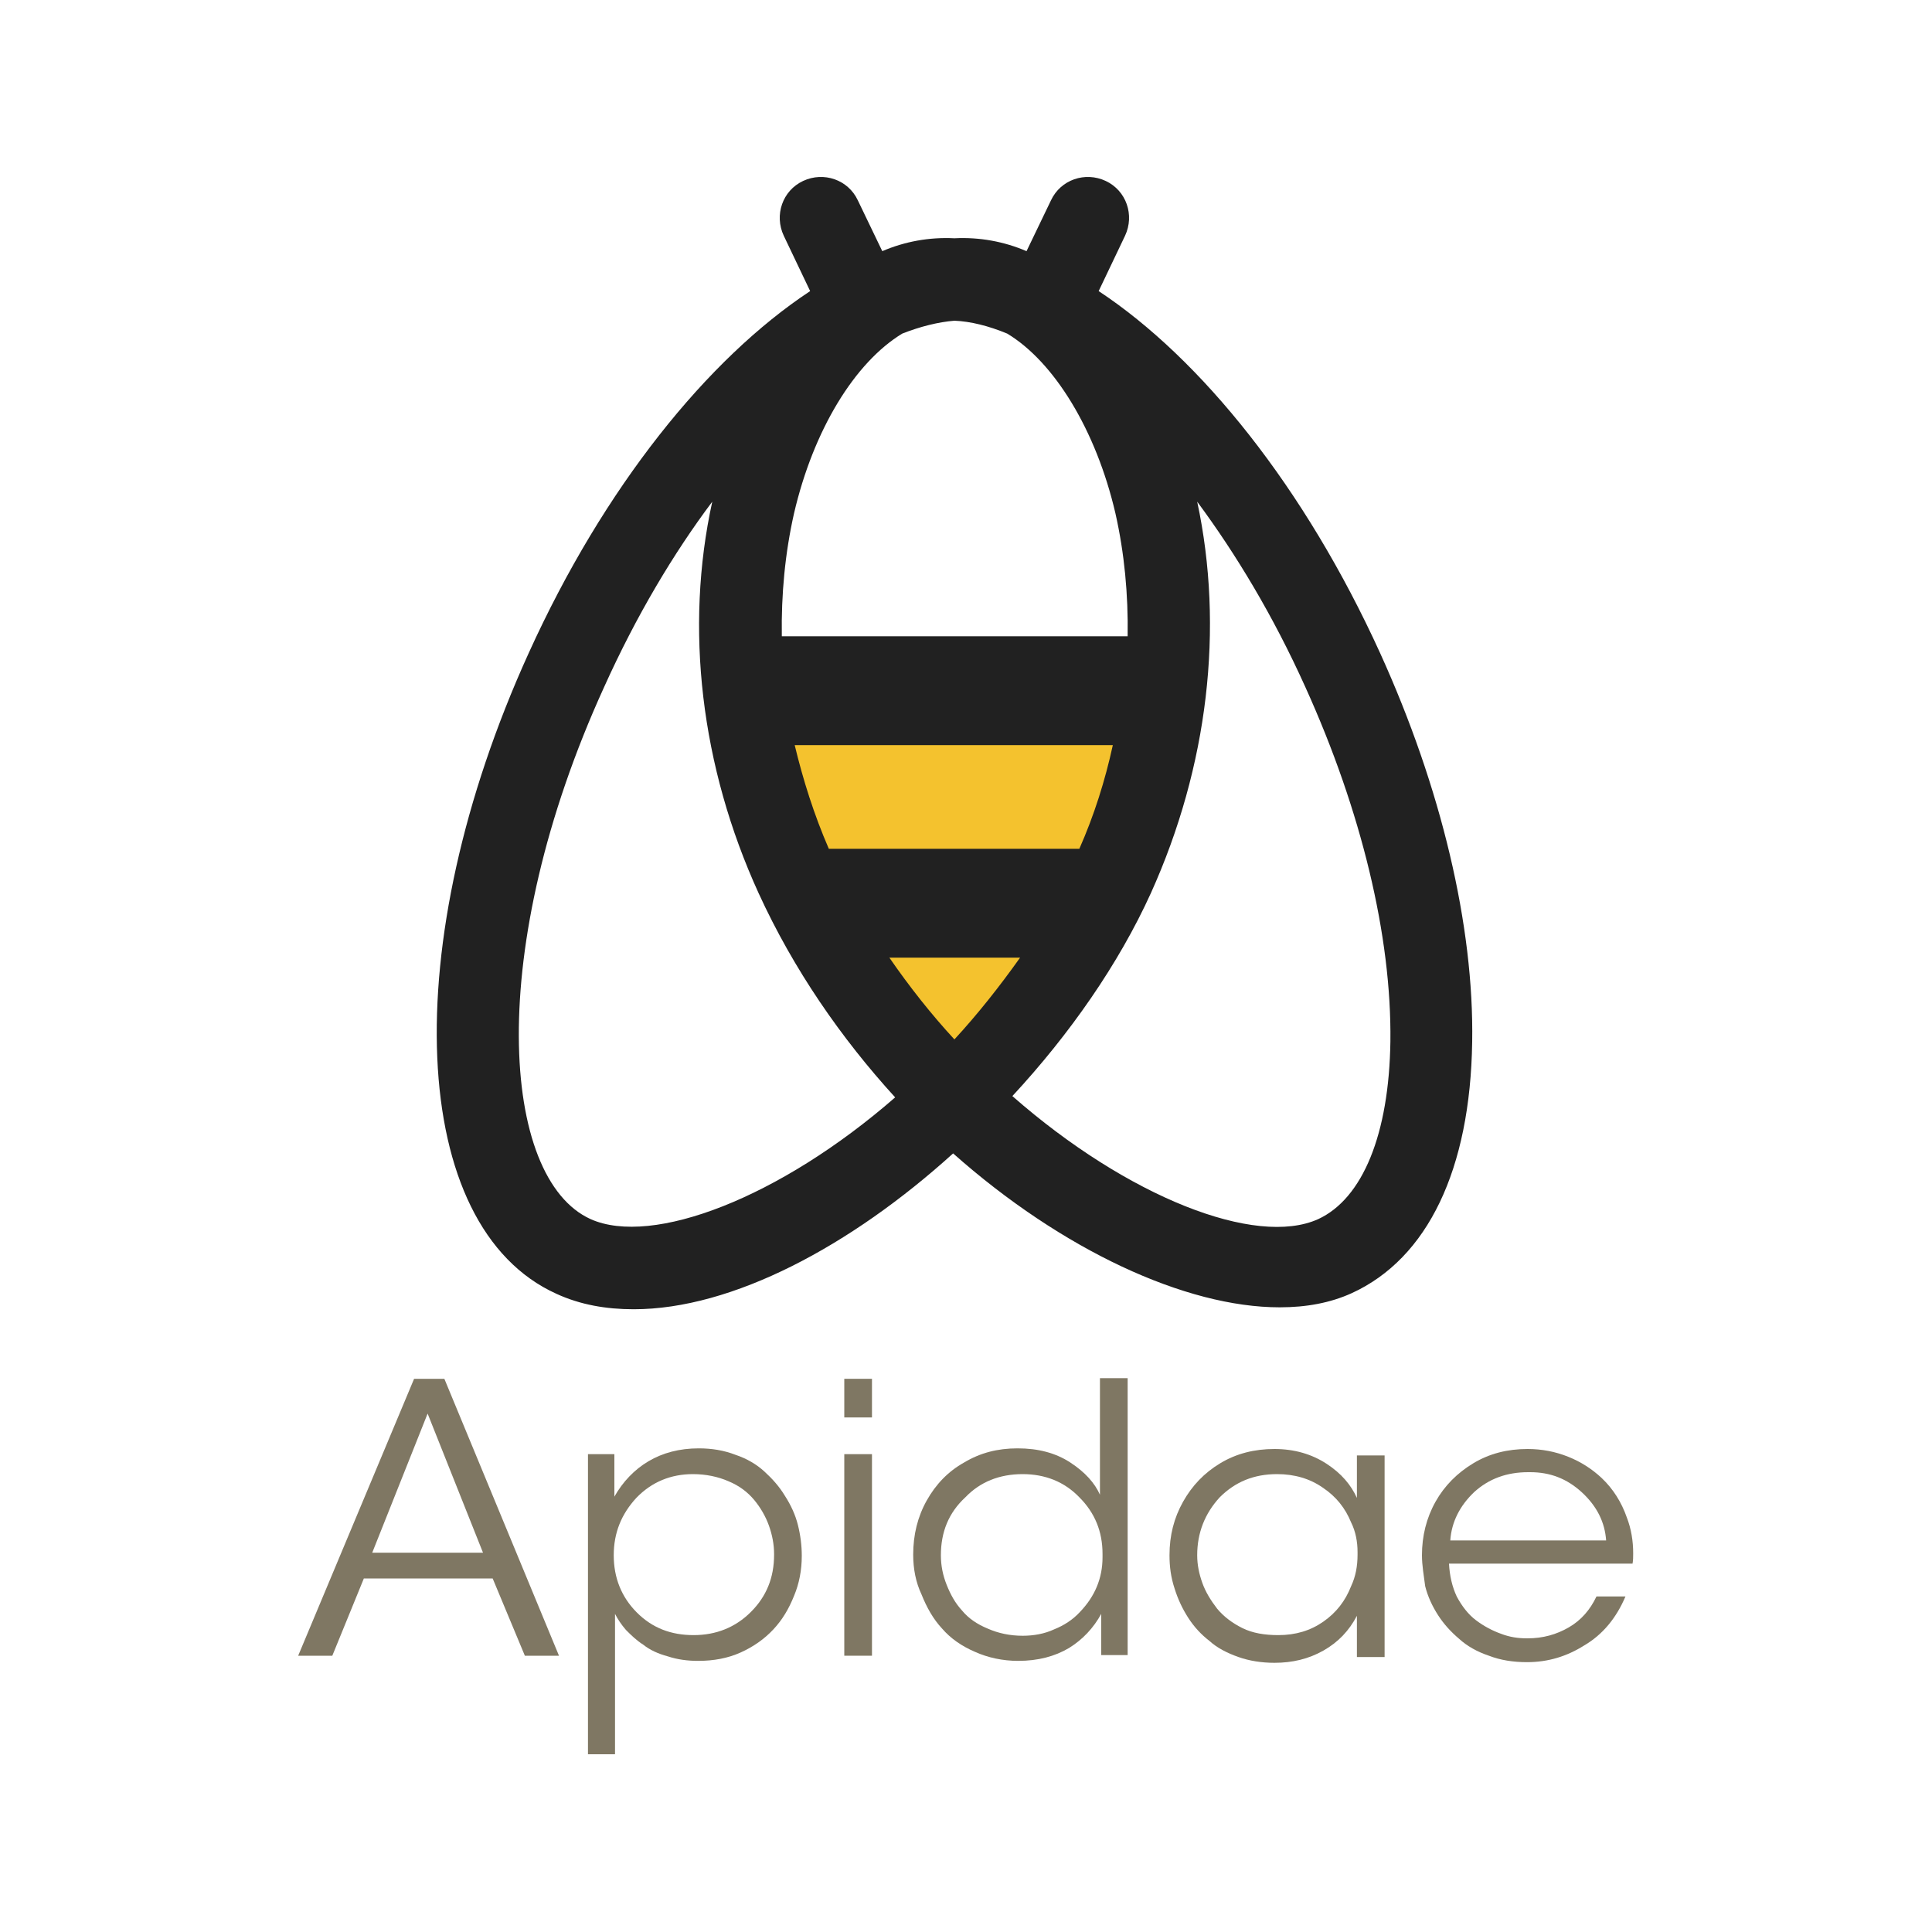
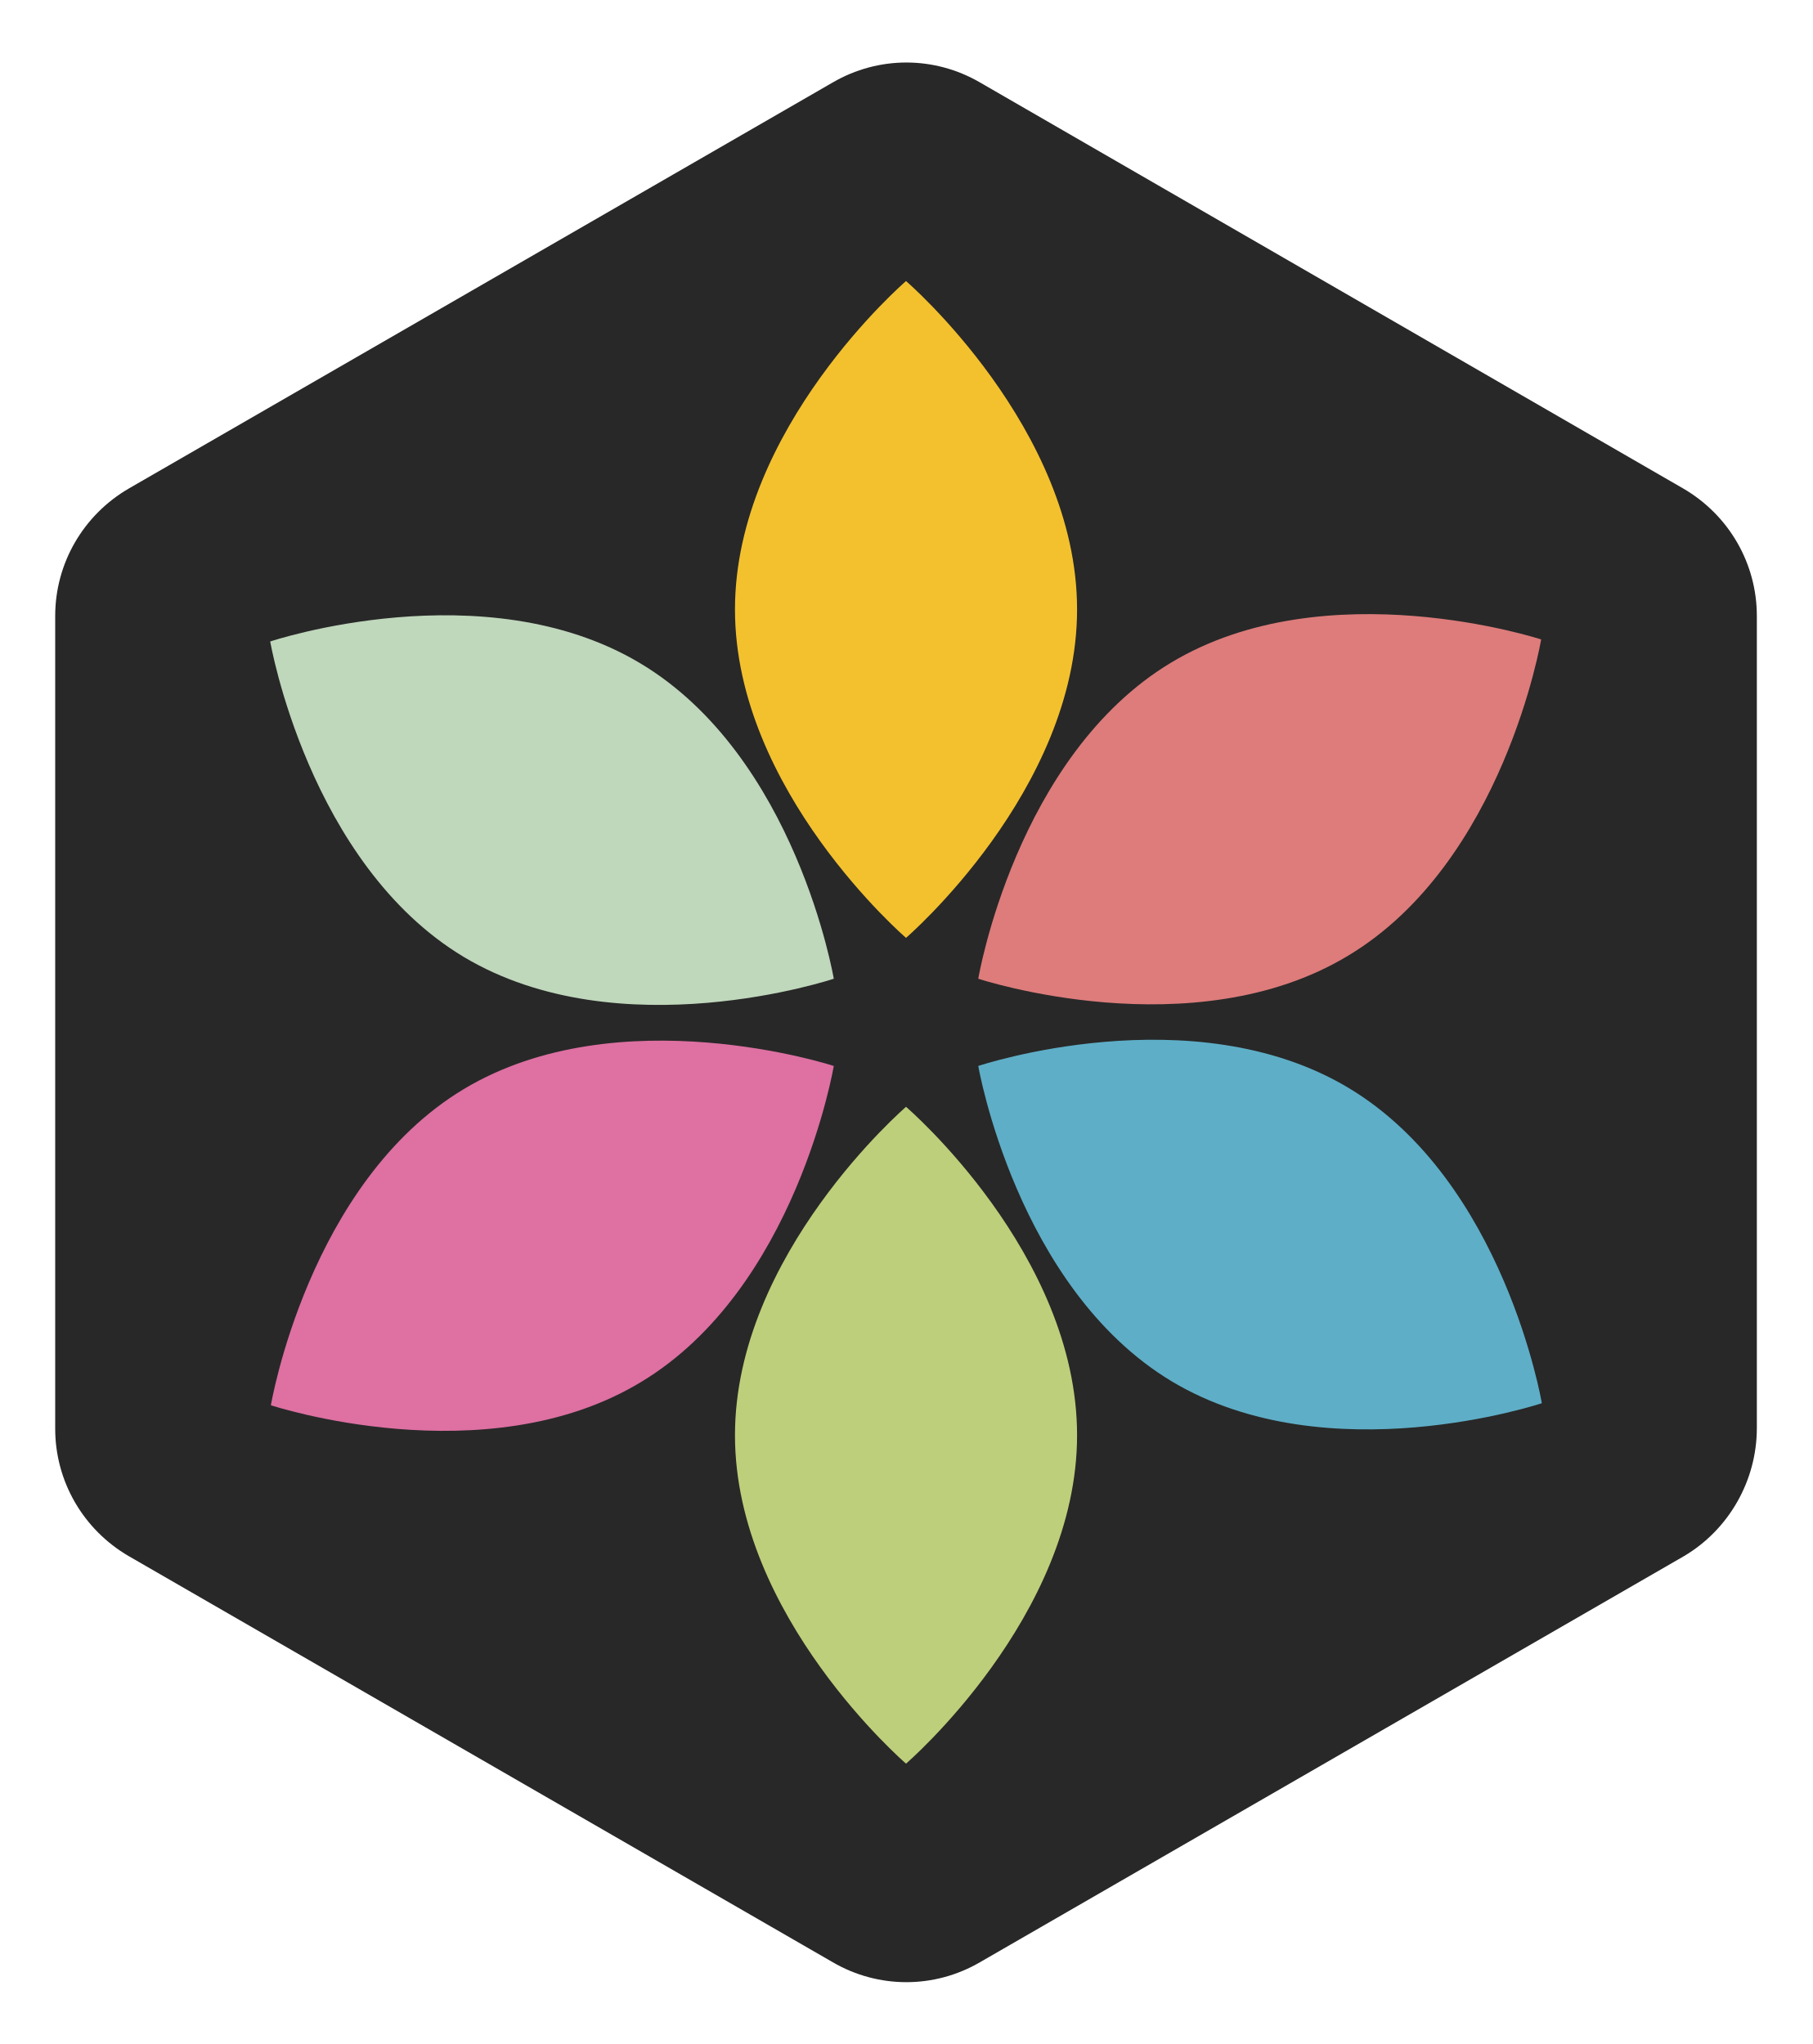
- <svg xmlns="http://www.w3.org/2000/svg" version="1.1" id="Calque_1" x="0px" y="0px" viewBox="0 0 300 300" style="enable-background:new 0 0 300 300;" xml:space="preserve">
-   <style type="text/css">
- 	.st0{fill:#F4C22E;}
- 	.st1{fill:#212121;}
- 	.st2{fill:#7F7763;}
+ <svg xmlns="http://www.w3.org/2000/svg" version="1.1" id="Calque_1" x="0px" y="0px" viewBox="0 0 266 300" style="enable-background:new 0 0 266 300;" xml:space="preserve" width="100%" height="100%">
+   <defs id="defs7" />
+   <path d="M257.8,209.6V90.4c0-7.7-4.1-14.8-10.8-18.7L143.8,12.1c-6.7-3.9-14.9-3.9-21.6,0L18.9,71.7c-6.7,3.9-10.8,11-10.8,18.7  v119.3c0,7.7,4.1,14.8,10.8,18.7l103.3,59.6c6.7,3.9,14.9,3.9,21.6,0l103.3-59.6C253.7,224.5,257.8,217.3,257.8,209.6z" id="path3" style="fill:#282828;fill-opacity:1" />
+   <style id="style3048" type="text/css">
+ 	.st0{fill:#F3C12E;}
+ 	.st1{fill:#BDCF7A;}
+ 	.st2{fill:#DD7C7B;}
+ 	.st3{fill:#DE70A2;}
+ 	.st4{fill:#5EAEC7;}
+ 	.st5{fill:#BFD7BB;}
</style>
-   <g>
-     <g>
-       <path class="st0" d="M148.2,167.6L148.2,167.6c0,0-30.4-33-30.4-62.9h60.9C178.7,135.5,148.2,167.6,148.2,167.6z" />
-       <path class="st1" d="M214.3,101.4c-11.7-25.7-27.8-45.7-43.7-56.2l4.1-8.6c1.5-3.2,0.2-7-3-8.5c-3.2-1.5-7-0.2-8.5,3l-3.8,7.9    c-3.5-1.5-7.3-2.2-11.2-2c-3.9-0.2-7.7,0.5-11.2,2l-3.8-7.9c-1.5-3.2-5.3-4.5-8.5-3c-3.2,1.5-4.5,5.3-3,8.5l4.1,8.6    c-15.9,10.5-32,30.4-43.7,56.2c-20.6,45.3-18.7,89.1,4.3,99.5c3.7,1.7,7.7,2.4,12,2.4c15.3,0,33.7-9.8,49.6-24.2    c16.9,15,36.1,23.9,50.7,23.9c4.2,0,7.9-0.7,11.2-2.2c11.8-5.4,18.4-19.2,18.7-39C228.9,143.8,223.8,122.3,214.3,101.4z     M148.2,161.4c-3.6-3.9-7-8.2-10.1-12.7h20.3C155.2,153.2,151.8,157.5,148.2,161.4z M167.6,131.8h-38.9c-2.3-5.3-4-10.7-5.3-16.1    h49.4C171.6,121.2,169.9,126.6,167.6,131.8z M148.2,49.8c2.5,0.1,5.3,0.8,8.2,2c7.3,4.4,13.8,15,16.8,27.9    c1.4,6.2,2,12.6,1.9,19.1h-53.7c-0.1-6.5,0.5-12.9,1.9-19.1c3-12.9,9.4-23.4,16.8-27.9C142.9,50.7,145.7,50,148.2,49.8z     M91.7,189.3c-13.9-6.3-16.5-41.8,2.1-82.6c5-11.1,10.8-20.8,16.8-28.8c-4.3,19.6-1.8,41.1,7.2,60.8c5.4,11.8,12.8,22.5,21.2,31.7    C121.1,186,101.3,193.6,91.7,189.3z M204.7,189.3c-9.7,4.4-29.6-3.4-47.5-19.1c8.9-9.6,16.5-20.5,21.5-31.5c0,0,0,0,0,0    c8.9-19.7,11.4-41.2,7.2-60.8c6,8.1,11.8,17.7,16.8,28.8c8.7,19.2,13.4,38.7,13.2,55C215.7,176.1,211.6,186.1,204.7,189.3z" />
-     </g>
-     <g>
-       <path class="st2" d="M57.8,241.1H75l-8.6-21.6L57.8,241.1z M46.3,257.1l18-43h4.7l17.8,43h-5.3l-5-12h-20l-4.9,12H46.3z" />
-       <path class="st2" d="M95.3,241.5c0,3.5,1.2,6.5,3.6,8.9c2.4,2.4,5.3,3.5,8.8,3.5c3.5,0,6.5-1.2,8.9-3.6c2.4-2.4,3.6-5.3,3.6-8.9    v-0.1c0-1.5-0.3-3-0.8-4.4c-0.5-1.4-1.3-2.8-2.3-4c-1-1.2-2.3-2.2-4-2.9c-1.6-0.7-3.5-1.1-5.5-1.1c-3.4,0-6.4,1.2-8.8,3.7    C96.5,235.1,95.3,238,95.3,241.5 M91.3,272.5v-46.7h4.1v6.6c1.3-2.3,3.1-4.2,5.3-5.5c2.2-1.3,4.8-2,7.8-2c2,0,3.9,0.3,5.7,1    c1.8,0.6,3.3,1.5,4.5,2.6c1.2,1.1,2.3,2.3,3.2,3.8c0.9,1.4,1.6,2.9,2,4.5c0.4,1.6,0.6,3.2,0.6,4.8c0,2.2-0.4,4.3-1.2,6.2    c-0.8,2-1.8,3.7-3.2,5.2c-1.4,1.5-3.1,2.7-5.1,3.6c-2,0.9-4.2,1.3-6.6,1.3c-1.6,0-3.2-0.2-4.7-0.7c-1.5-0.4-2.8-1-3.8-1.8    c-1.1-0.7-1.9-1.5-2.7-2.3c-0.7-0.8-1.3-1.7-1.7-2.5v6.4v15.4H91.3z" />
-       <path class="st2" d="M131.1,225.8h4.3v31.3h-4.3V225.8z M131.1,214.1h4.3v6h-4.3V214.1z" />
-       <path class="st2" d="M146.1,241.5c0,1.6,0.3,3.1,0.9,4.6c0.6,1.5,1.3,2.8,2.4,4c1,1.2,2.3,2.1,4,2.8c1.6,0.7,3.4,1.1,5.4,1.1    c1.7,0,3.4-0.3,4.9-1c1.5-0.6,2.9-1.5,4-2.7c2.3-2.4,3.5-5.2,3.5-8.5v-0.5c0-3.5-1.2-6.4-3.6-8.8c-2.3-2.4-5.3-3.6-8.8-3.6    c-3.6,0-6.6,1.2-8.9,3.6C147.3,234.9,146.1,237.9,146.1,241.5L146.1,241.5z M141.8,241.4c0-3.1,0.7-5.9,2.1-8.4    c1.4-2.5,3.3-4.5,5.8-5.9c2.5-1.5,5.2-2.2,8.3-2.2c3.2,0,5.9,0.7,8.2,2.2c2.3,1.5,3.8,3.2,4.6,5v-6.6v-11.5h4.3v43H171v-6.4    c-1.2,2.2-2.9,4-5,5.3c-2.2,1.3-4.8,2-7.9,2c-2.4,0-4.7-0.5-6.7-1.4c-2.1-0.9-3.8-2.1-5.1-3.6c-1.4-1.5-2.4-3.3-3.2-5.3    C142.2,245.7,141.8,243.6,141.8,241.4" />
-       <path class="st2" d="M185.9,241.5c0,1.5,0.3,2.9,0.8,4.3c0.5,1.4,1.3,2.7,2.3,4c1,1.2,2.3,2.2,3.9,3c1.6,0.8,3.5,1.1,5.6,1.1    c2.7,0,5-0.7,7-2.1c2-1.4,3.4-3.2,4.3-5.5c0.7-1.5,1-3.1,1-4.9V241c0-1.6-0.3-3.2-1-4.6c-0.9-2.2-2.3-4-4.4-5.4    c-2-1.4-4.4-2.1-7.1-2.1c-3.6,0-6.5,1.2-8.9,3.6C187.1,235,185.9,238,185.9,241.5L185.9,241.5z M181.6,241.5    c0-3.1,0.7-5.8,2.1-8.3c1.4-2.5,3.3-4.5,5.8-6c2.5-1.5,5.3-2.2,8.4-2.2c3.1,0,5.8,0.8,8.1,2.3c2.3,1.5,3.8,3.3,4.7,5.3v-6.6h4.3    v31.3h-4.3v-6.4c-1.2,2.3-2.9,4.1-5.2,5.4c-2.3,1.3-4.8,1.9-7.6,1.9c-2,0-3.9-0.3-5.6-0.9c-1.7-0.6-3.3-1.4-4.5-2.5    c-1.3-1-2.4-2.2-3.3-3.6c-0.9-1.4-1.6-2.9-2.1-4.5C181.8,244.9,181.6,243.2,181.6,241.5" />
-       <path class="st2" d="M225.2,239.2h24.2c-0.2-2.8-1.4-5.3-3.8-7.5c-2.3-2.1-4.9-3.1-8-3.1h-0.3c-3.3,0-6.1,1-8.4,3.1    C226.7,233.8,225.4,236.3,225.2,239.2 M220.8,241.5c0-3,0.7-5.8,2.1-8.3c1.4-2.5,3.4-4.5,5.9-6c2.5-1.5,5.3-2.2,8.4-2.2    c2.2,0,4.3,0.4,6.3,1.2c2,0.8,3.7,1.9,5.2,3.3c1.8,1.7,3.1,3.8,3.9,6.1c0.7,1.8,1,3.7,1,5.6c0,0.5,0,1.1-0.1,1.6h-28.5    c0.1,1.9,0.5,3.6,1.2,5.1c0.8,1.5,1.8,2.8,3,3.7c1.2,0.9,2.5,1.6,3.9,2.1c1.3,0.5,2.6,0.7,4,0.7h0.1c2.4,0,4.5-0.6,6.4-1.7    c1.9-1.1,3.3-2.7,4.3-4.8h4.5c-1.4,3.3-3.5,5.9-6.4,7.6c-2.7,1.7-5.6,2.6-8.9,2.6c-2.1,0-4.1-0.3-5.9-1c-1.8-0.6-3.4-1.5-4.6-2.6    c-1.3-1.1-2.4-2.3-3.3-3.7c-0.9-1.4-1.6-2.9-2-4.5C221.1,244.7,220.8,243.1,220.8,241.5" />
-     </g>
+   <g id="g3050" transform="translate(-17.05,0.05)">
+     <path id="path3052" d="m 175.1,89.4 c 0,26.6 -25.1,48.2 -25.1,48.2 0,0 -25.1,-21.6 -25.1,-48.2 0,-26.6 25.1,-48.2 25.1,-48.2 0,0 25.1,21.6 25.1,48.2 z" class="st0" style="fill:#f3c12e" />
+     <path id="path3054" d="m 175.1,210.6 c 0,26.6 -25.1,48.2 -25.1,48.2 0,0 -25.1,-21.6 -25.1,-48.2 0,-26.6 25.1,-48.2 25.1,-48.2 0,0 25.1,21.5 25.1,48.2 z" class="st1" style="fill:#bdcf7a" />
+     <path id="path3056" d="m 214.9,140.2 c -22.8,13.8 -54.3,3.4 -54.3,3.4 0,0 5.5,-32.7 28.3,-46.4 22.8,-13.7 54.3,-3.4 54.3,-3.4 0,0 -5.5,32.7 -28.3,46.4 z" class="st2" style="fill:#dd7c7b" />
+     <path id="path3058" d="m 111.1,202.8 c -22.8,13.8 -54.3,3.4 -54.3,3.4 0,0 5.5,-32.7 28.3,-46.4 22.8,-13.7 54.3,-3.4 54.3,-3.4 0,0 -5.5,32.7 -28.3,46.4 z" class="st3" style="fill:#de70a2" />
+     <path id="path3060" d="m 189,202.7 c -22.8,-13.7 -28.4,-46.3 -28.4,-46.3 0,0 31.4,-10.5 54.3,3.2 22.9,13.7 28.4,46.3 28.4,46.3 0,0 -31.4,10.5 -54.3,-3.2 z" class="st4" style="fill:#5eaec7" />
+     <path id="path3062" d="M 85.1,140.4 C 62.3,126.7 56.7,94.1 56.7,94.1 c 0,0 31.4,-10.5 54.3,3.2 22.9,13.7 28.4,46.3 28.4,46.3 0,0 -31.4,10.5 -54.3,-3.2 z" class="st5" style="fill:#bfd7bb" />
  </g>
</svg>
